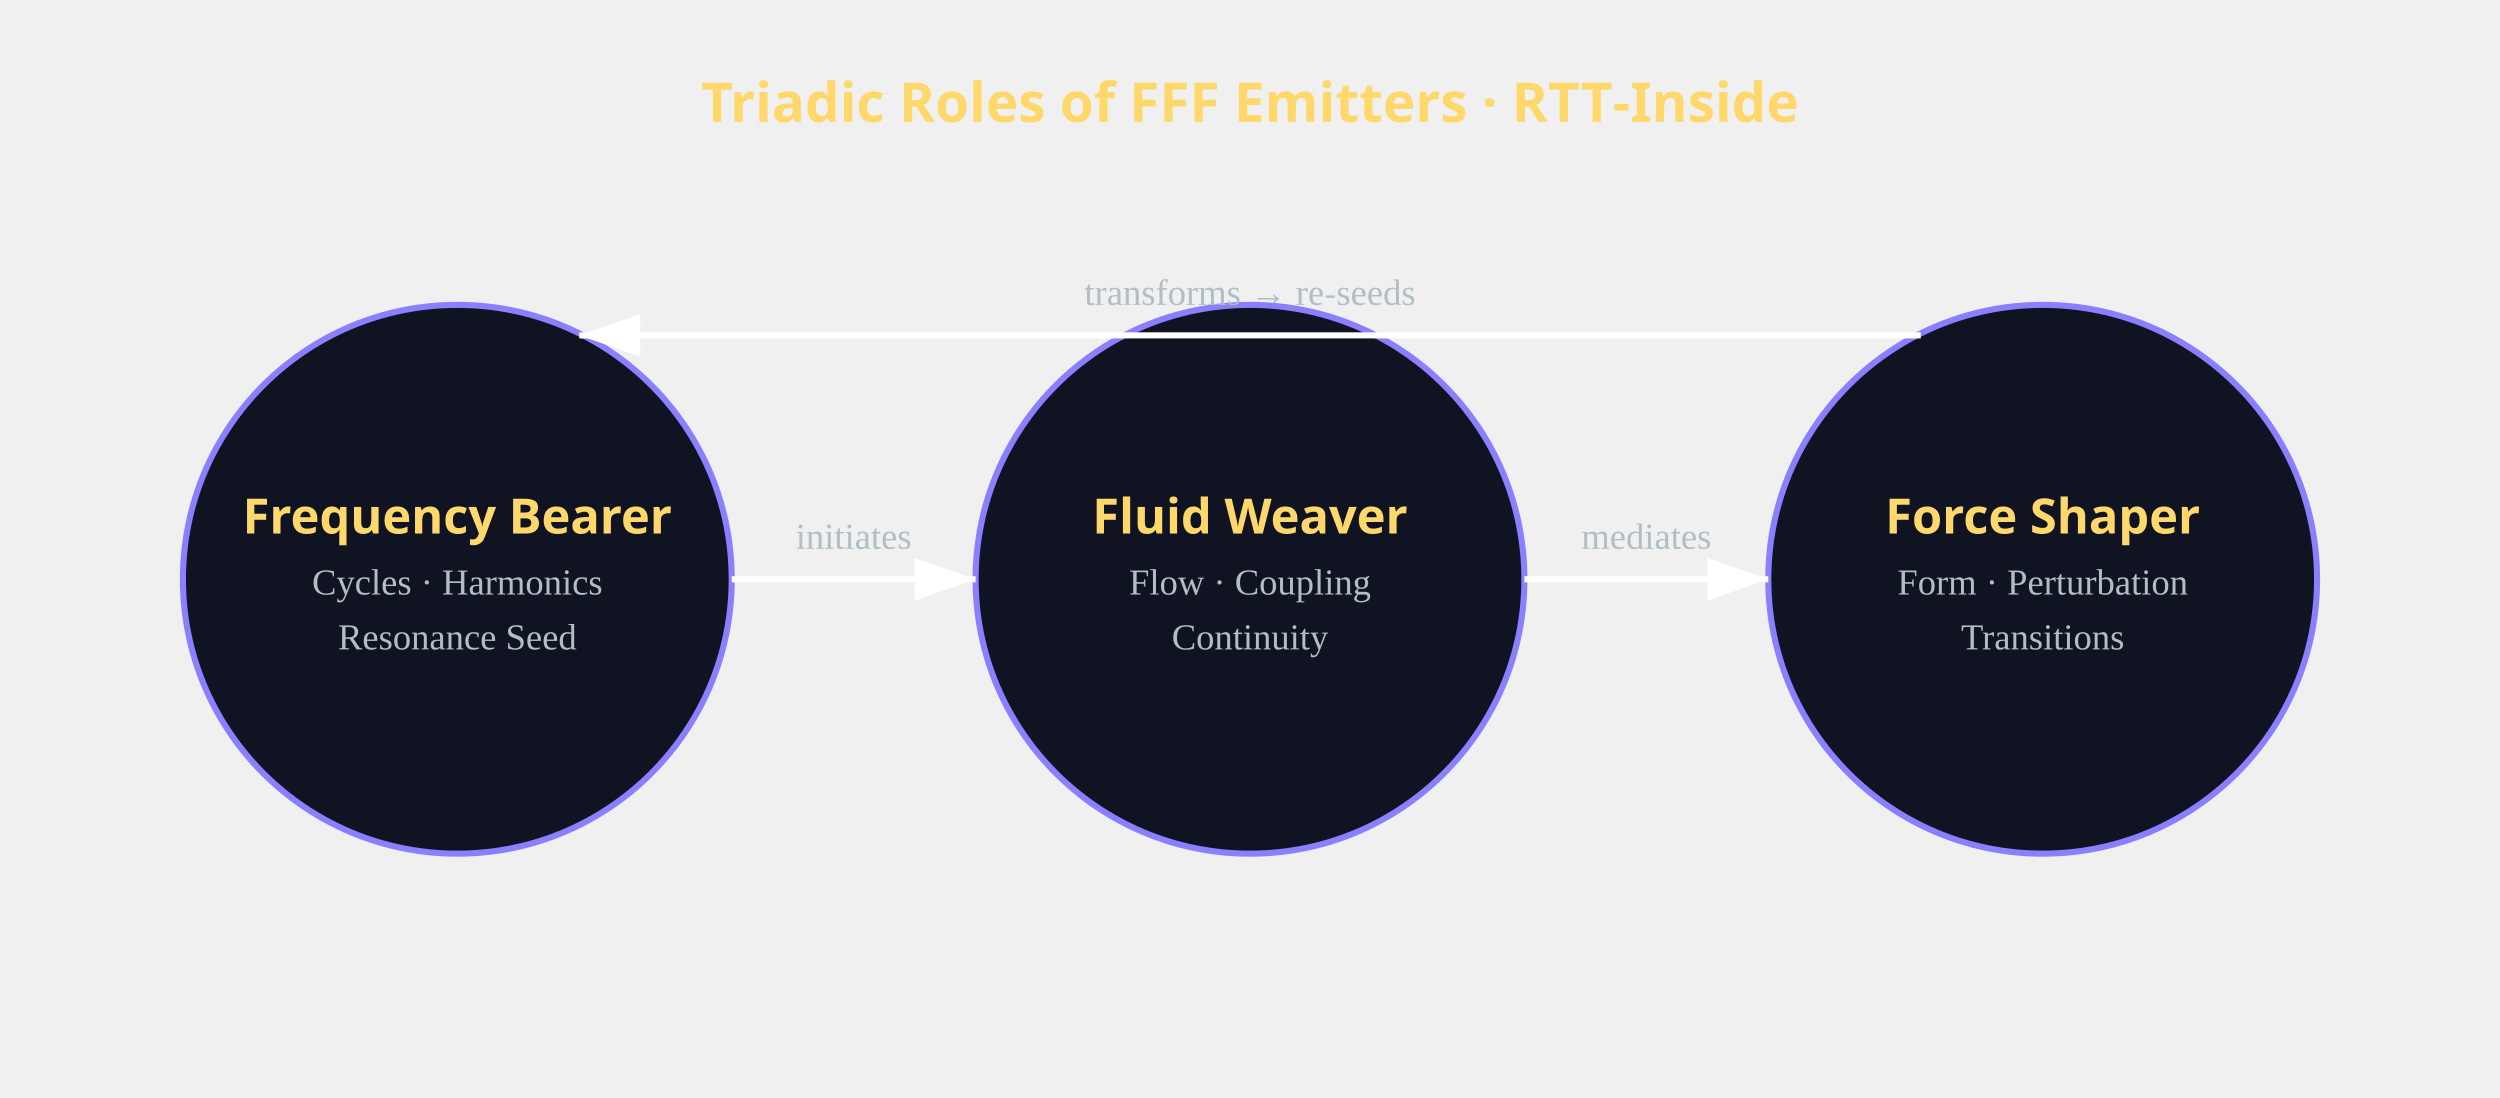
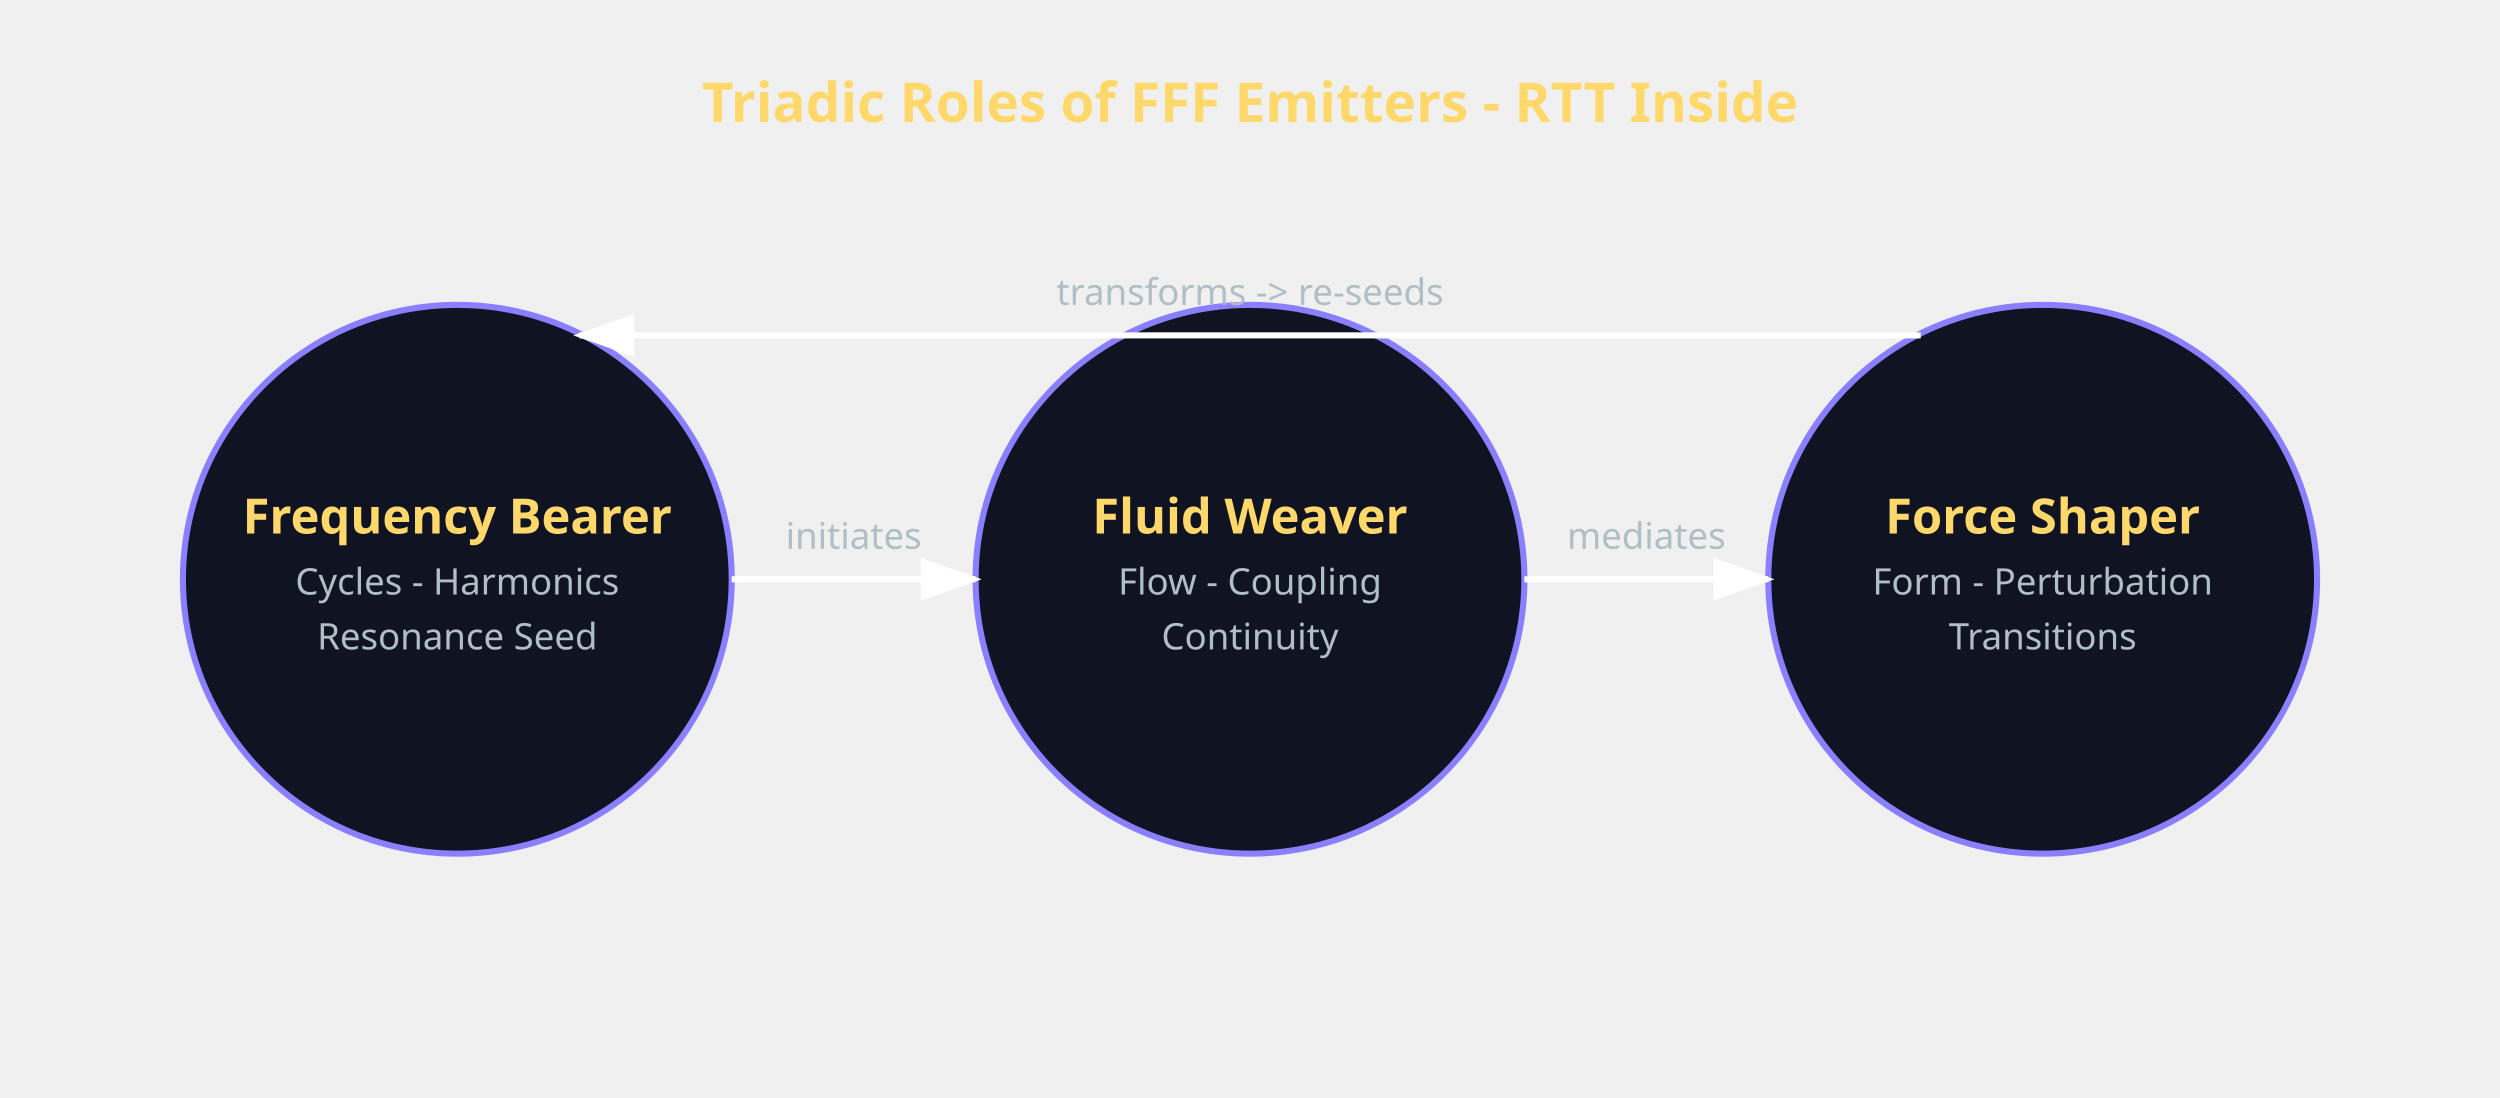
<svg xmlns="http://www.w3.org/2000/svg" width="820" height="360" viewBox="0 0 820 360">
-   <style>
-     .circle { fill:#101322; stroke:#8a7fff; stroke-width:2; }
-     .label { fill:#ffffff; font-family:system-ui, sans-serif; font-size:14px; }
-     .role { fill:#ffd86b; font-family:system-ui, sans-serif; font-size:16px; font-weight:bold; }
-     .sub { fill:#b0bec5; font-size:12px; }
-     .arrow { stroke:#ffffff; stroke-width:2; marker-end:url(#arrowhead); }
-     .title { fill:#ffd86b; font-family:system-ui, sans-serif; font-size:18px; font-weight:bold; }
-   </style>
  <defs>
-     <marker id="arrowhead" markerWidth="10" markerHeight="7" refX="10" refY="3.5" orient="auto">
+     <marker id="arrowhead" markerWidth="10" markerHeight="7" refX="9" refY="3.5" orient="auto">
      <polygon points="0 0, 10 3.5, 0 7" fill="#ffffff" />
    </marker>
  </defs>
-   <text x="410" y="40" text-anchor="middle" class="title">
-     Triadic Roles of FFF Emitters · RTT‑Inside
+   <text x="410" y="40" text-anchor="middle" fill="#ffd86b" font-size="18" font-family="sans-serif" font-weight="bold">
+     Triadic Roles of FFF Emitters - RTT Inside
  </text>
-   <circle cx="150" cy="190" r="90" class="circle" />
-   <text x="150" y="175" text-anchor="middle" class="role">Frequency Bearer</text>
-   <text x="150" y="195" text-anchor="middle" class="sub">Cycles · Harmonics</text>
-   <text x="150" y="213" text-anchor="middle" class="sub">Resonance Seed</text>
-   <circle cx="410" cy="190" r="90" class="circle" />
-   <text x="410" y="175" text-anchor="middle" class="role">Fluid Weaver</text>
-   <text x="410" y="195" text-anchor="middle" class="sub">Flow · Coupling</text>
-   <text x="410" y="213" text-anchor="middle" class="sub">Continuity</text>
-   <circle cx="670" cy="190" r="90" class="circle" />
-   <text x="670" y="175" text-anchor="middle" class="role">Force Shaper</text>
-   <text x="670" y="195" text-anchor="middle" class="sub">Form · Perturbation</text>
-   <text x="670" y="213" text-anchor="middle" class="sub">Transitions</text>
-   <line x1="240" y1="190" x2="320" y2="190" class="arrow" />
-   <line x1="500" y1="190" x2="580" y2="190" class="arrow" />
-   <line x1="630" y1="110" x2="190" y2="110" class="arrow" />
-   <text x="280" y="180" text-anchor="middle" class="sub">initiates</text>
-   <text x="540" y="180" text-anchor="middle" class="sub">mediates</text>
-   <text x="410" y="100" text-anchor="middle" class="sub">transforms → re‑seeds</text>
+   <circle cx="150" cy="190" r="90" fill="#101322" stroke="#8a7fff" stroke-width="2" />
+   <text x="150" y="175" text-anchor="middle" fill="#ffd86b" font-size="16" font-family="sans-serif" font-weight="bold">
+     Frequency Bearer
+   </text>
+   <text x="150" y="195" text-anchor="middle" fill="#b0bec5" font-size="12" font-family="sans-serif">
+     Cycles - Harmonics
+   </text>
+   <text x="150" y="213" text-anchor="middle" fill="#b0bec5" font-size="12" font-family="sans-serif">
+     Resonance Seed
+   </text>
+   <circle cx="410" cy="190" r="90" fill="#101322" stroke="#8a7fff" stroke-width="2" />
+   <text x="410" y="175" text-anchor="middle" fill="#ffd86b" font-size="16" font-family="sans-serif" font-weight="bold">
+     Fluid Weaver
+   </text>
+   <text x="410" y="195" text-anchor="middle" fill="#b0bec5" font-size="12" font-family="sans-serif">
+     Flow - Coupling
+   </text>
+   <text x="410" y="213" text-anchor="middle" fill="#b0bec5" font-size="12" font-family="sans-serif">
+     Continuity
+   </text>
+   <circle cx="670" cy="190" r="90" fill="#101322" stroke="#8a7fff" stroke-width="2" />
+   <text x="670" y="175" text-anchor="middle" fill="#ffd86b" font-size="16" font-family="sans-serif" font-weight="bold">
+     Force Shaper
+   </text>
+   <text x="670" y="195" text-anchor="middle" fill="#b0bec5" font-size="12" font-family="sans-serif">
+     Form - Perturbation
+   </text>
+   <text x="670" y="213" text-anchor="middle" fill="#b0bec5" font-size="12" font-family="sans-serif">
+     Transitions
+   </text>
+   <line x1="240" y1="190" x2="320" y2="190" stroke="#ffffff" stroke-width="2" marker-end="url(#arrowhead)" />
+   <line x1="500" y1="190" x2="580" y2="190" stroke="#ffffff" stroke-width="2" marker-end="url(#arrowhead)" />
+   <line x1="630" y1="110" x2="190" y2="110" stroke="#ffffff" stroke-width="2" marker-end="url(#arrowhead)" />
+   <text x="280" y="180" text-anchor="middle" fill="#b0bec5" font-size="12" font-family="sans-serif">
+     initiates
+   </text>
+   <text x="540" y="180" text-anchor="middle" fill="#b0bec5" font-size="12" font-family="sans-serif">
+     mediates
+   </text>
+   <text x="410" y="100" text-anchor="middle" fill="#b0bec5" font-size="12" font-family="sans-serif">
+     transforms -&gt; re-seeds
+   </text>
</svg>
